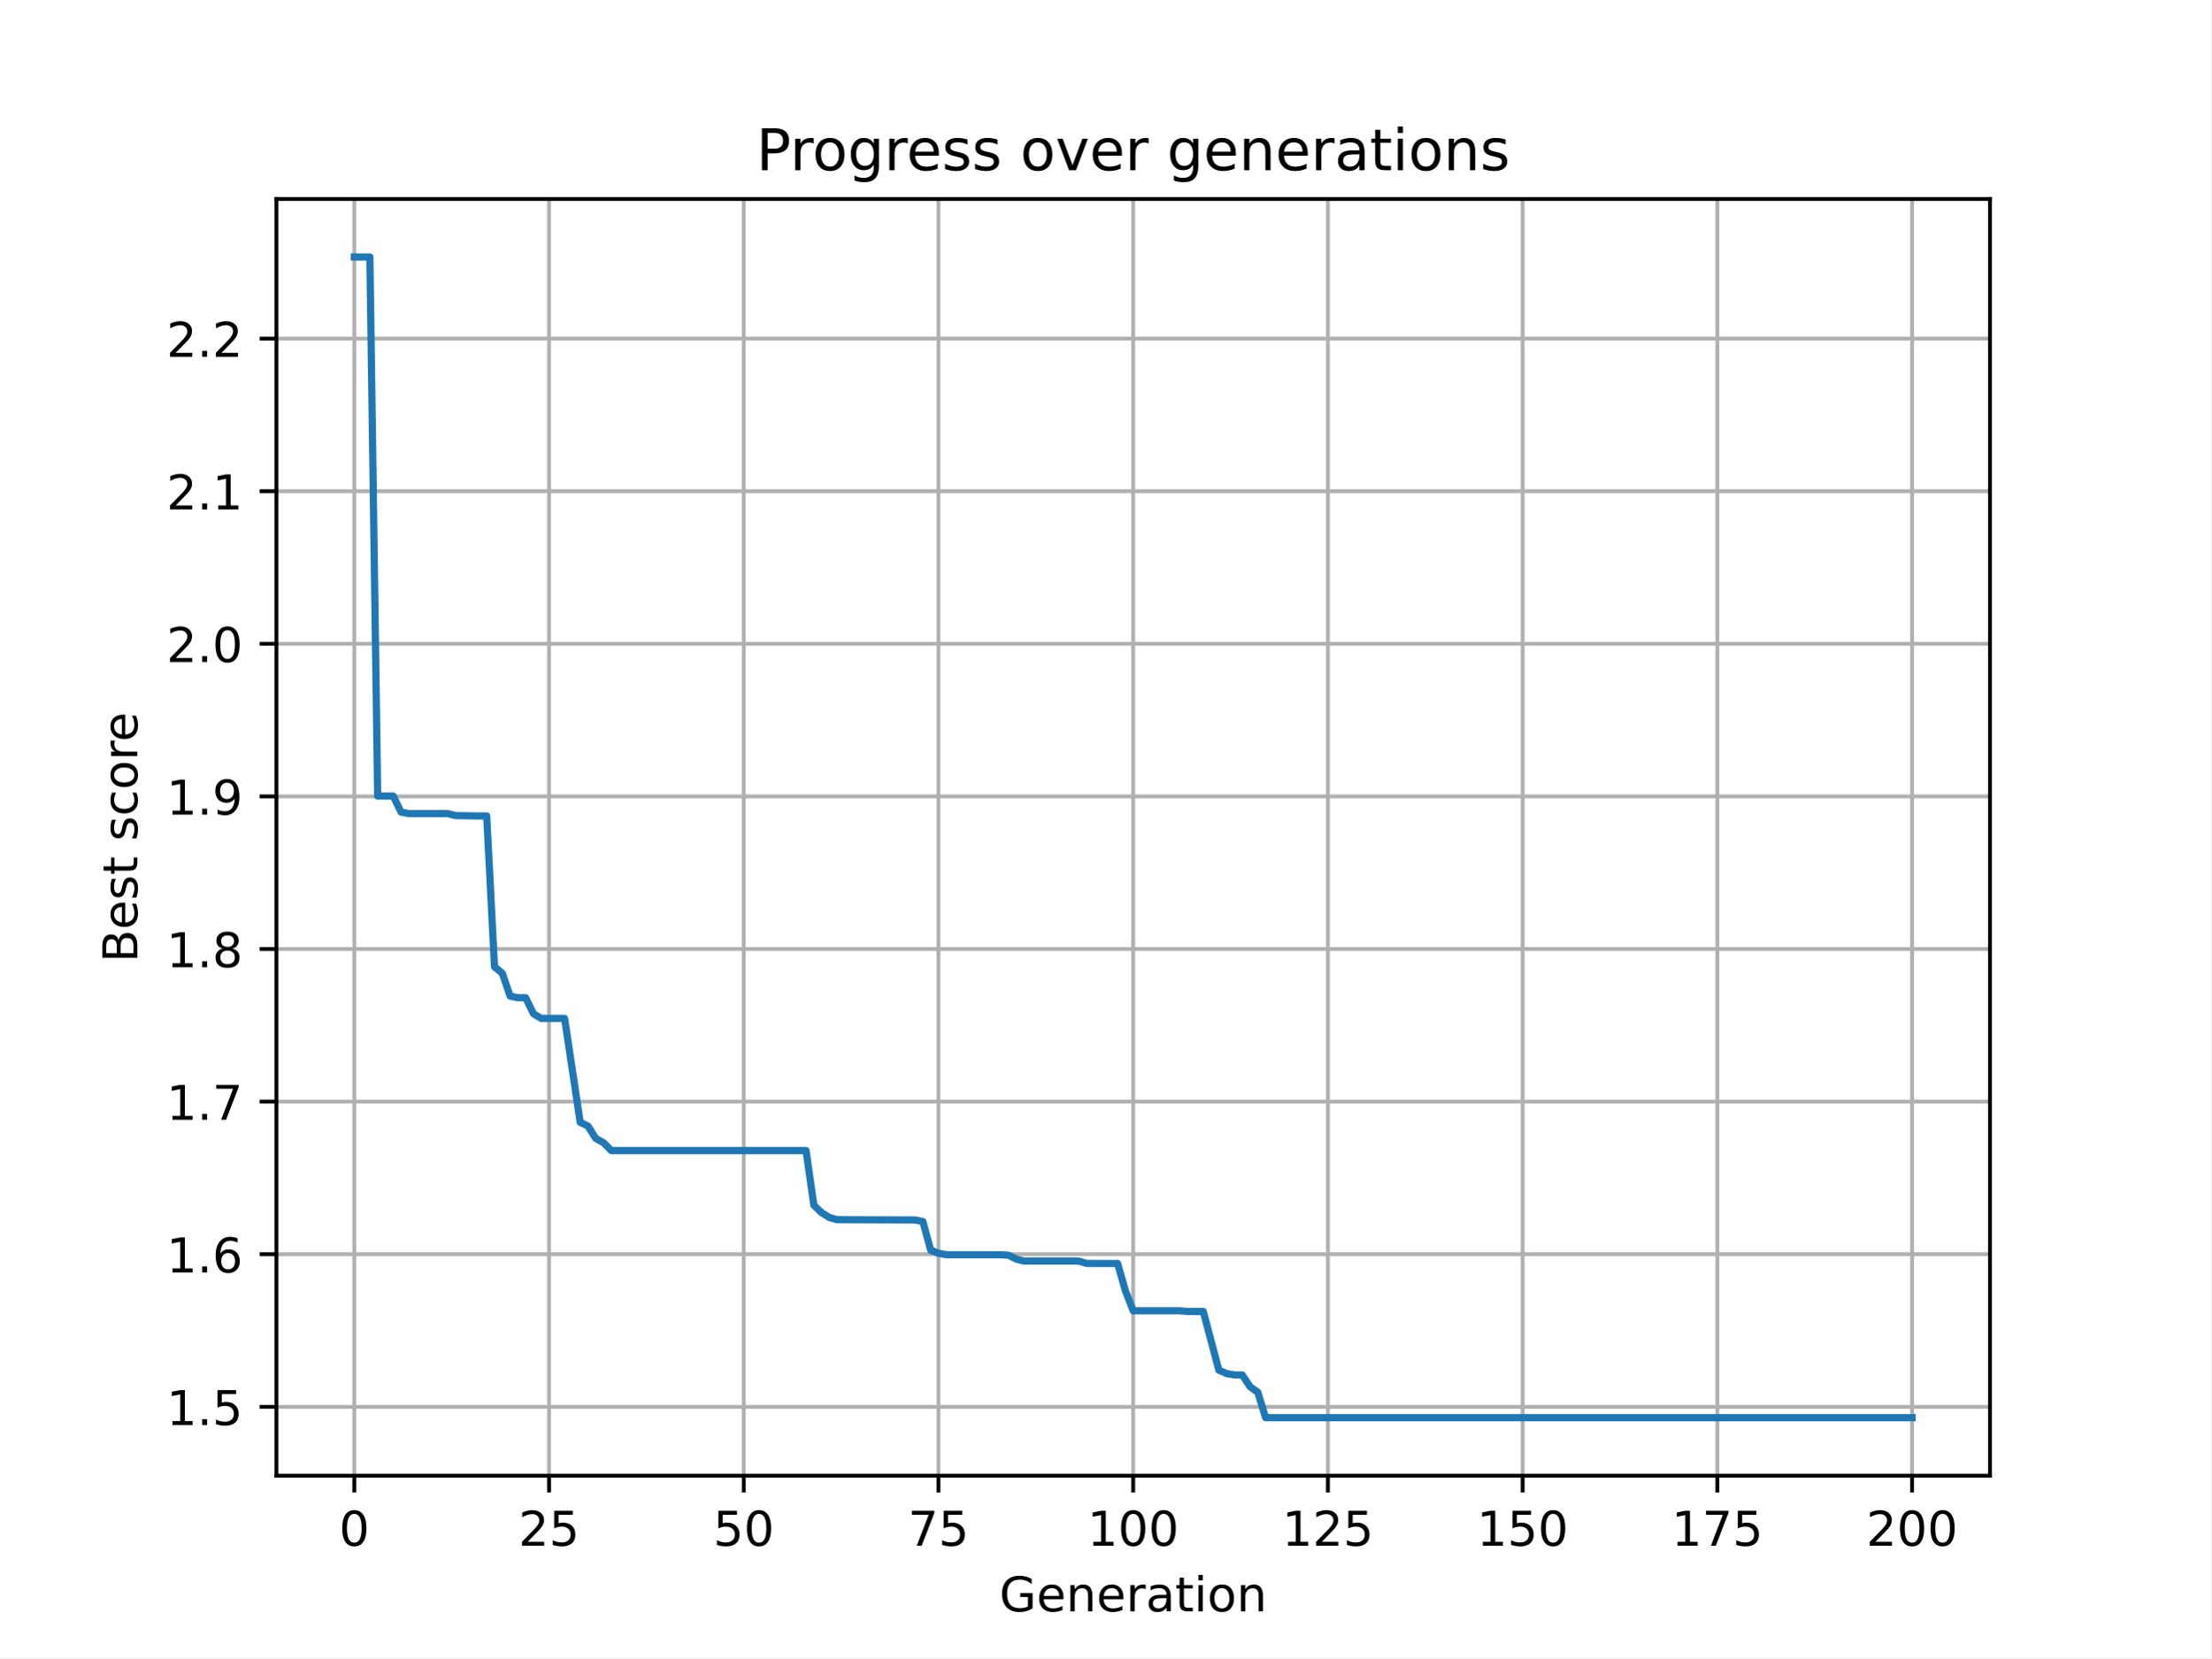
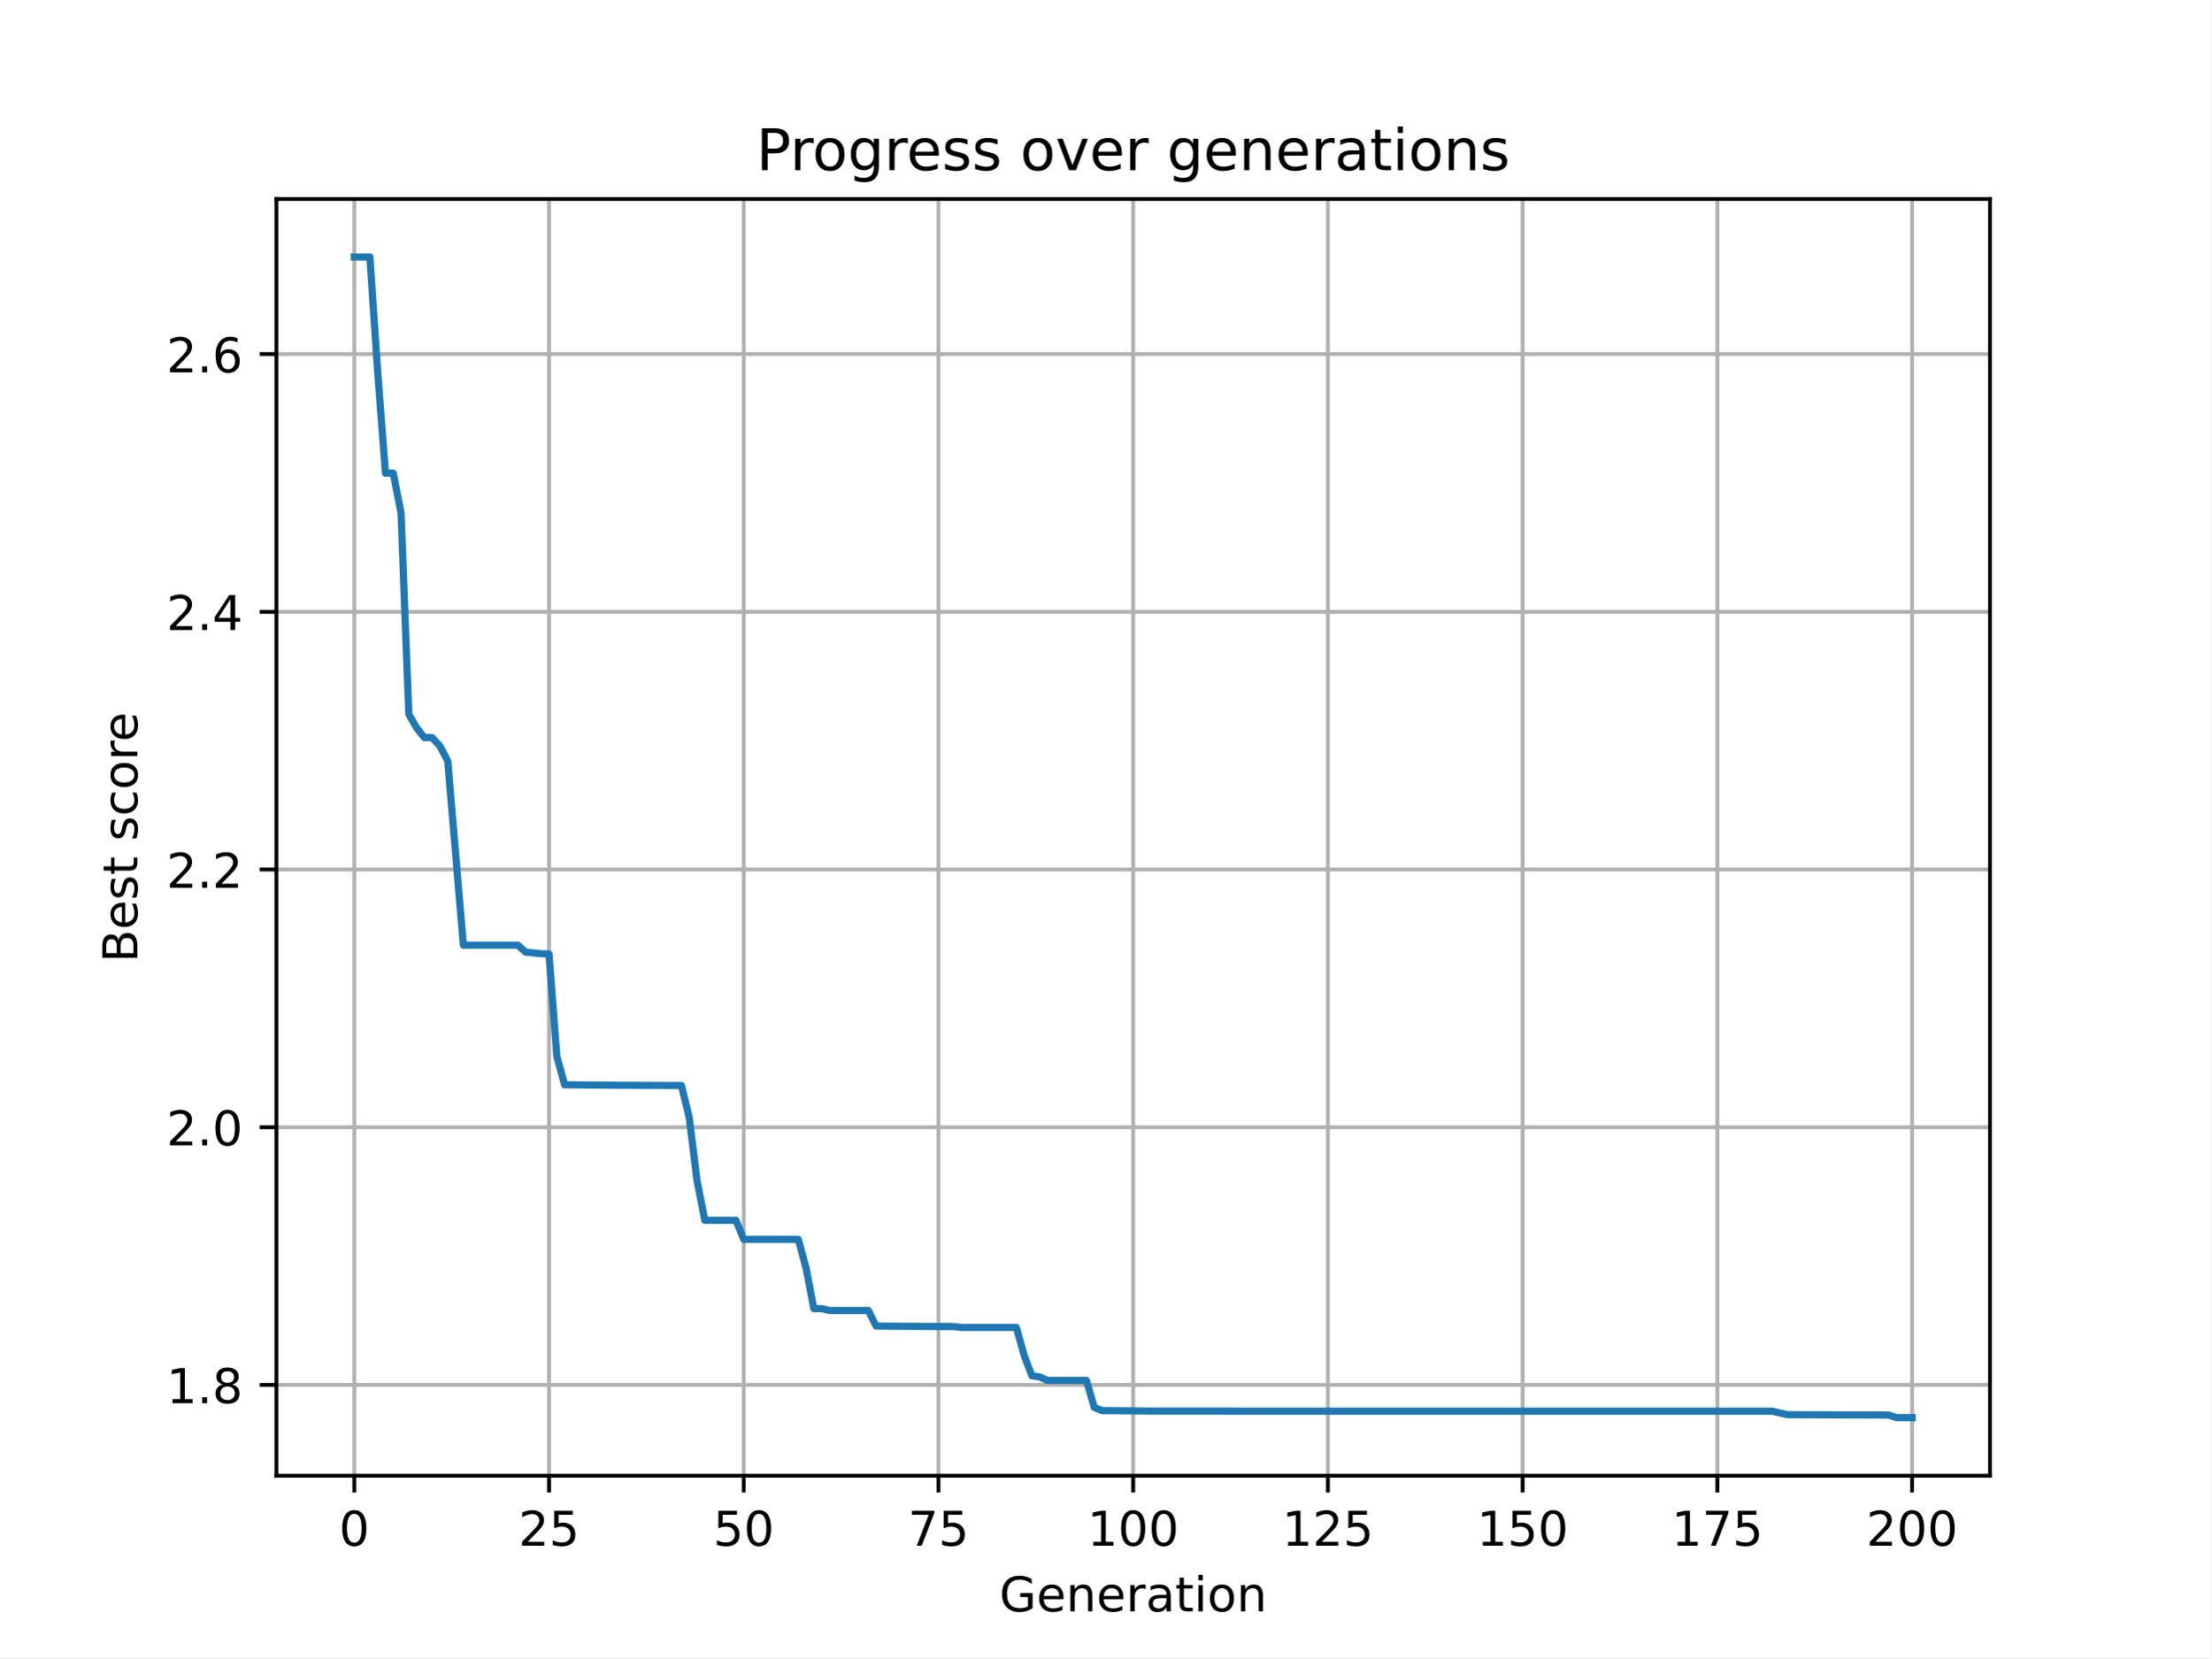
<svg xmlns="http://www.w3.org/2000/svg" xmlns:xlink="http://www.w3.org/1999/xlink" width="460.8pt" height="345.6pt" viewBox="0 0 460.8 345.6" version="1.1">
  <defs>
    <style type="text/css">*{stroke-linejoin: round; stroke-linecap: butt}</style>
  </defs>
  <g id="figure_1">
    <g id="patch_1">
      <path d="M 0 345.6  L 460.8 345.6  L 460.8 0  L 0 0  z " style="fill: #ffffff" />
    </g>
    <g id="axes_1">
      <g id="patch_2">
        <path d="M 57.6 307.584  L 414.72 307.584  L 414.72 41.472  L 57.6 41.472  z " style="fill: #ffffff" />
      </g>
      <g id="matplotlib.axis_1">
        <g id="xtick_1">
          <g id="line2d_1">
-             <path d="M 73.833 307.584  L 73.833 41.472  " clip-path="url(#pf3fd5acf4c)" style="fill: none; stroke: #b0b0b0; stroke-width: 0.8; stroke-linecap: square" />
+             <path d="M 73.833 307.584  L 73.833 41.472  " clip-path="url(#pac08a15779)" style="fill: none; stroke: #b0b0b0; stroke-width: 0.8; stroke-linecap: square" />
          </g>
          <g id="line2d_2">
            <defs>
-               <path id="ma8cb0e962d" d="M 0 0  L 0 3.5  " style="stroke: #000000; stroke-width: 0.8" />
+               <path id="m9d3fa47997" d="M 0 0  L 0 3.5  " style="stroke: #000000; stroke-width: 0.8" />
            </defs>
            <g>
-               <use xlink:href="#ma8cb0e962d" x="73.833" y="307.584" style="stroke: #000000; stroke-width: 0.8" />
+               <use xlink:href="#m9d3fa47997" x="73.833" y="307.584" style="stroke: #000000; stroke-width: 0.8" />
            </g>
          </g>
          <g id="text_1">
            <g transform="translate(70.65148 322.1824) scale(0.1 -0.1)">
              <defs>
                <path id="DejaVuSans-30" d="M 2034 4250  Q 1547 4250 1301 3770  Q 1056 3291 1056 2328  Q 1056 1369 1301 889  Q 1547 409 2034 409  Q 2525 409 2770 889  Q 3016 1369 3016 2328  Q 3016 3291 2770 3770  Q 2525 4250 2034 4250  z M 2034 4750  Q 2819 4750 3233 4129  Q 3647 3509 3647 2328  Q 3647 1150 3233 529  Q 2819 -91 2034 -91  Q 1250 -91 836 529  Q 422 1150 422 2328  Q 422 3509 836 4129  Q 1250 4750 2034 4750  z " transform="scale(0.015625)" />
              </defs>
              <use xlink:href="#DejaVuSans-30" />
            </g>
          </g>
        </g>
        <g id="xtick_2">
          <g id="line2d_3">
-             <path d="M 114.415 307.584  L 114.415 41.472  " clip-path="url(#pf3fd5acf4c)" style="fill: none; stroke: #b0b0b0; stroke-width: 0.8; stroke-linecap: square" />
+             <path d="M 114.415 307.584  L 114.415 41.472  " clip-path="url(#pac08a15779)" style="fill: none; stroke: #b0b0b0; stroke-width: 0.8; stroke-linecap: square" />
          </g>
          <g id="line2d_4">
            <g>
-               <use xlink:href="#ma8cb0e962d" x="114.415" y="307.584" style="stroke: #000000; stroke-width: 0.8" />
+               <use xlink:href="#m9d3fa47997" x="114.415" y="307.584" style="stroke: #000000; stroke-width: 0.8" />
            </g>
          </g>
          <g id="text_2">
            <g transform="translate(108.052 322.1824) scale(0.1 -0.1)">
              <defs>
                <path id="DejaVuSans-32" d="M 1228 531  L 3431 531  L 3431 0  L 469 0  L 469 531  Q 828 903 1448 1529  Q 2069 2156 2228 2338  Q 2531 2678 2651 2914  Q 2772 3150 2772 3378  Q 2772 3750 2511 3984  Q 2250 4219 1831 4219  Q 1534 4219 1204 4116  Q 875 4013 500 3803  L 500 4441  Q 881 4594 1212 4672  Q 1544 4750 1819 4750  Q 2544 4750 2975 4387  Q 3406 4025 3406 3419  Q 3406 3131 3298 2873  Q 3191 2616 2906 2266  Q 2828 2175 2409 1742  Q 1991 1309 1228 531  z " transform="scale(0.015625)" />
                <path id="DejaVuSans-35" d="M 691 4666  L 3169 4666  L 3169 4134  L 1269 4134  L 1269 2991  Q 1406 3038 1543 3061  Q 1681 3084 1819 3084  Q 2600 3084 3056 2656  Q 3513 2228 3513 1497  Q 3513 744 3044 326  Q 2575 -91 1722 -91  Q 1428 -91 1123 -41  Q 819 9 494 109  L 494 744  Q 775 591 1075 516  Q 1375 441 1709 441  Q 2250 441 2565 725  Q 2881 1009 2881 1497  Q 2881 1984 2565 2268  Q 2250 2553 1709 2553  Q 1456 2553 1204 2497  Q 953 2441 691 2322  L 691 4666  z " transform="scale(0.015625)" />
              </defs>
              <use xlink:href="#DejaVuSans-32" />
              <use xlink:href="#DejaVuSans-35" x="63.623" />
            </g>
          </g>
        </g>
        <g id="xtick_3">
          <g id="line2d_5">
-             <path d="M 154.996 307.584  L 154.996 41.472  " clip-path="url(#pf3fd5acf4c)" style="fill: none; stroke: #b0b0b0; stroke-width: 0.8; stroke-linecap: square" />
+             <path d="M 154.996 307.584  L 154.996 41.472  " clip-path="url(#pac08a15779)" style="fill: none; stroke: #b0b0b0; stroke-width: 0.8; stroke-linecap: square" />
          </g>
          <g id="line2d_6">
            <g>
-               <use xlink:href="#ma8cb0e962d" x="154.996" y="307.584" style="stroke: #000000; stroke-width: 0.8" />
+               <use xlink:href="#m9d3fa47997" x="154.996" y="307.584" style="stroke: #000000; stroke-width: 0.8" />
            </g>
          </g>
          <g id="text_3">
            <g transform="translate(148.6339 322.1824) scale(0.1 -0.1)">
              <use xlink:href="#DejaVuSans-35" />
              <use xlink:href="#DejaVuSans-30" x="63.623" />
            </g>
          </g>
        </g>
        <g id="xtick_4">
          <g id="line2d_7">
-             <path d="M 195.578 307.584  L 195.578 41.472  " clip-path="url(#pf3fd5acf4c)" style="fill: none; stroke: #b0b0b0; stroke-width: 0.8; stroke-linecap: square" />
+             <path d="M 195.578 307.584  L 195.578 41.472  " clip-path="url(#pac08a15779)" style="fill: none; stroke: #b0b0b0; stroke-width: 0.8; stroke-linecap: square" />
          </g>
          <g id="line2d_8">
            <g>
-               <use xlink:href="#ma8cb0e962d" x="195.578" y="307.584" style="stroke: #000000; stroke-width: 0.8" />
+               <use xlink:href="#m9d3fa47997" x="195.578" y="307.584" style="stroke: #000000; stroke-width: 0.8" />
            </g>
          </g>
          <g id="text_4">
            <g transform="translate(189.2157 322.1824) scale(0.1 -0.1)">
              <defs>
                <path id="DejaVuSans-37" d="M 525 4666  L 3525 4666  L 3525 4397  L 1831 0  L 1172 0  L 2766 4134  L 525 4134  L 525 4666  z " transform="scale(0.015625)" />
              </defs>
              <use xlink:href="#DejaVuSans-37" />
              <use xlink:href="#DejaVuSans-35" x="63.623" />
            </g>
          </g>
        </g>
        <g id="xtick_5">
          <g id="line2d_9">
-             <path d="M 236.16 307.584  L 236.16 41.472  " clip-path="url(#pf3fd5acf4c)" style="fill: none; stroke: #b0b0b0; stroke-width: 0.8; stroke-linecap: square" />
+             <path d="M 236.16 307.584  L 236.16 41.472  " clip-path="url(#pac08a15779)" style="fill: none; stroke: #b0b0b0; stroke-width: 0.8; stroke-linecap: square" />
          </g>
          <g id="line2d_10">
            <g>
-               <use xlink:href="#ma8cb0e962d" x="236.16" y="307.584" style="stroke: #000000; stroke-width: 0.8" />
+               <use xlink:href="#m9d3fa47997" x="236.16" y="307.584" style="stroke: #000000; stroke-width: 0.8" />
            </g>
          </g>
          <g id="text_5">
            <g transform="translate(226.6163 322.1824) scale(0.1 -0.1)">
              <defs>
                <path id="DejaVuSans-31" d="M 794 531  L 1825 531  L 1825 4091  L 703 3866  L 703 4441  L 1819 4666  L 2450 4666  L 2450 531  L 3481 531  L 3481 0  L 794 0  L 794 531  z " transform="scale(0.015625)" />
              </defs>
              <use xlink:href="#DejaVuSans-31" />
              <use xlink:href="#DejaVuSans-30" x="63.623" />
              <use xlink:href="#DejaVuSans-30" x="127.246" />
            </g>
          </g>
        </g>
        <g id="xtick_6">
          <g id="line2d_11">
-             <path d="M 276.742 307.584  L 276.742 41.472  " clip-path="url(#pf3fd5acf4c)" style="fill: none; stroke: #b0b0b0; stroke-width: 0.8; stroke-linecap: square" />
+             <path d="M 276.742 307.584  L 276.742 41.472  " clip-path="url(#pac08a15779)" style="fill: none; stroke: #b0b0b0; stroke-width: 0.8; stroke-linecap: square" />
          </g>
          <g id="line2d_12">
            <g>
-               <use xlink:href="#ma8cb0e962d" x="276.742" y="307.584" style="stroke: #000000; stroke-width: 0.8" />
+               <use xlink:href="#m9d3fa47997" x="276.742" y="307.584" style="stroke: #000000; stroke-width: 0.8" />
            </g>
          </g>
          <g id="text_6">
            <g transform="translate(267.1981 322.1824) scale(0.1 -0.1)">
              <use xlink:href="#DejaVuSans-31" />
              <use xlink:href="#DejaVuSans-32" x="63.623" />
              <use xlink:href="#DejaVuSans-35" x="127.246" />
            </g>
          </g>
        </g>
        <g id="xtick_7">
          <g id="line2d_13">
-             <path d="M 317.324 307.584  L 317.324 41.472  " clip-path="url(#pf3fd5acf4c)" style="fill: none; stroke: #b0b0b0; stroke-width: 0.8; stroke-linecap: square" />
+             <path d="M 317.324 307.584  L 317.324 41.472  " clip-path="url(#pac08a15779)" style="fill: none; stroke: #b0b0b0; stroke-width: 0.8; stroke-linecap: square" />
          </g>
          <g id="line2d_14">
            <g>
-               <use xlink:href="#ma8cb0e962d" x="317.324" y="307.584" style="stroke: #000000; stroke-width: 0.8" />
+               <use xlink:href="#m9d3fa47997" x="317.324" y="307.584" style="stroke: #000000; stroke-width: 0.8" />
            </g>
          </g>
          <g id="text_7">
            <g transform="translate(307.7799 322.1824) scale(0.1 -0.1)">
              <use xlink:href="#DejaVuSans-31" />
              <use xlink:href="#DejaVuSans-35" x="63.623" />
              <use xlink:href="#DejaVuSans-30" x="127.246" />
            </g>
          </g>
        </g>
        <g id="xtick_8">
          <g id="line2d_15">
-             <path d="M 357.905 307.584  L 357.905 41.472  " clip-path="url(#pf3fd5acf4c)" style="fill: none; stroke: #b0b0b0; stroke-width: 0.8; stroke-linecap: square" />
+             <path d="M 357.905 307.584  L 357.905 41.472  " clip-path="url(#pac08a15779)" style="fill: none; stroke: #b0b0b0; stroke-width: 0.8; stroke-linecap: square" />
          </g>
          <g id="line2d_16">
            <g>
-               <use xlink:href="#ma8cb0e962d" x="357.905" y="307.584" style="stroke: #000000; stroke-width: 0.8" />
+               <use xlink:href="#m9d3fa47997" x="357.905" y="307.584" style="stroke: #000000; stroke-width: 0.8" />
            </g>
          </g>
          <g id="text_8">
            <g transform="translate(348.3617 322.1824) scale(0.1 -0.1)">
              <use xlink:href="#DejaVuSans-31" />
              <use xlink:href="#DejaVuSans-37" x="63.623" />
              <use xlink:href="#DejaVuSans-35" x="127.246" />
            </g>
          </g>
        </g>
        <g id="xtick_9">
          <g id="line2d_17">
-             <path d="M 398.487 307.584  L 398.487 41.472  " clip-path="url(#pf3fd5acf4c)" style="fill: none; stroke: #b0b0b0; stroke-width: 0.8; stroke-linecap: square" />
+             <path d="M 398.487 307.584  L 398.487 41.472  " clip-path="url(#pac08a15779)" style="fill: none; stroke: #b0b0b0; stroke-width: 0.8; stroke-linecap: square" />
          </g>
          <g id="line2d_18">
            <g>
-               <use xlink:href="#ma8cb0e962d" x="398.487" y="307.584" style="stroke: #000000; stroke-width: 0.8" />
+               <use xlink:href="#m9d3fa47997" x="398.487" y="307.584" style="stroke: #000000; stroke-width: 0.8" />
            </g>
          </g>
          <g id="text_9">
            <g transform="translate(388.9435 322.1824) scale(0.1 -0.1)">
              <use xlink:href="#DejaVuSans-32" />
              <use xlink:href="#DejaVuSans-30" x="63.623" />
              <use xlink:href="#DejaVuSans-30" x="127.246" />
            </g>
          </g>
        </g>
        <g id="text_10">
          <g transform="translate(208.267 335.8606) scale(0.1 -0.1)">
            <defs>
              <path id="DejaVuSans-47" d="M 3809 666  L 3809 1919  L 2778 1919  L 2778 2438  L 4434 2438  L 4434 434  Q 4069 175 3628 42  Q 3188 -91 2688 -91  Q 1594 -91 976 548  Q 359 1188 359 2328  Q 359 3472 976 4111  Q 1594 4750 2688 4750  Q 3144 4750 3555 4637  Q 3966 4525 4313 4306  L 4313 3634  Q 3963 3931 3569 4081  Q 3175 4231 2741 4231  Q 1884 4231 1454 3753  Q 1025 3275 1025 2328  Q 1025 1384 1454 906  Q 1884 428 2741 428  Q 3075 428 3337 486  Q 3600 544 3809 666  z " transform="scale(0.015625)" />
              <path id="DejaVuSans-65" d="M 3597 1894  L 3597 1613  L 953 1613  Q 991 1019 1311 708  Q 1631 397 2203 397  Q 2534 397 2845 478  Q 3156 559 3463 722  L 3463 178  Q 3153 47 2828 -22  Q 2503 -91 2169 -91  Q 1331 -91 842 396  Q 353 884 353 1716  Q 353 2575 817 3079  Q 1281 3584 2069 3584  Q 2775 3584 3186 3129  Q 3597 2675 3597 1894  z M 3022 2063  Q 3016 2534 2758 2815  Q 2500 3097 2075 3097  Q 1594 3097 1305 2825  Q 1016 2553 972 2059  L 3022 2063  z " transform="scale(0.015625)" />
              <path id="DejaVuSans-6e" d="M 3513 2113  L 3513 0  L 2938 0  L 2938 2094  Q 2938 2591 2744 2837  Q 2550 3084 2163 3084  Q 1697 3084 1428 2787  Q 1159 2491 1159 1978  L 1159 0  L 581 0  L 581 3500  L 1159 3500  L 1159 2956  Q 1366 3272 1645 3428  Q 1925 3584 2291 3584  Q 2894 3584 3203 3211  Q 3513 2838 3513 2113  z " transform="scale(0.015625)" />
              <path id="DejaVuSans-72" d="M 2631 2963  Q 2534 3019 2420 3045  Q 2306 3072 2169 3072  Q 1681 3072 1420 2755  Q 1159 2438 1159 1844  L 1159 0  L 581 0  L 581 3500  L 1159 3500  L 1159 2956  Q 1341 3275 1631 3429  Q 1922 3584 2338 3584  Q 2397 3584 2469 3576  Q 2541 3569 2628 3553  L 2631 2963  z " transform="scale(0.015625)" />
              <path id="DejaVuSans-61" d="M 2194 1759  Q 1497 1759 1228 1600  Q 959 1441 959 1056  Q 959 750 1161 570  Q 1363 391 1709 391  Q 2188 391 2477 730  Q 2766 1069 2766 1631  L 2766 1759  L 2194 1759  z M 3341 1997  L 3341 0  L 2766 0  L 2766 531  Q 2569 213 2275 61  Q 1981 -91 1556 -91  Q 1019 -91 701 211  Q 384 513 384 1019  Q 384 1609 779 1909  Q 1175 2209 1959 2209  L 2766 2209  L 2766 2266  Q 2766 2663 2505 2880  Q 2244 3097 1772 3097  Q 1472 3097 1187 3025  Q 903 2953 641 2809  L 641 3341  Q 956 3463 1253 3523  Q 1550 3584 1831 3584  Q 2591 3584 2966 3190  Q 3341 2797 3341 1997  z " transform="scale(0.015625)" />
              <path id="DejaVuSans-74" d="M 1172 4494  L 1172 3500  L 2356 3500  L 2356 3053  L 1172 3053  L 1172 1153  Q 1172 725 1289 603  Q 1406 481 1766 481  L 2356 481  L 2356 0  L 1766 0  Q 1100 0 847 248  Q 594 497 594 1153  L 594 3053  L 172 3053  L 172 3500  L 594 3500  L 594 4494  L 1172 4494  z " transform="scale(0.015625)" />
              <path id="DejaVuSans-69" d="M 603 3500  L 1178 3500  L 1178 0  L 603 0  L 603 3500  z M 603 4863  L 1178 4863  L 1178 4134  L 603 4134  L 603 4863  z " transform="scale(0.015625)" />
              <path id="DejaVuSans-6f" d="M 1959 3097  Q 1497 3097 1228 2736  Q 959 2375 959 1747  Q 959 1119 1226 758  Q 1494 397 1959 397  Q 2419 397 2687 759  Q 2956 1122 2956 1747  Q 2956 2369 2687 2733  Q 2419 3097 1959 3097  z M 1959 3584  Q 2709 3584 3137 3096  Q 3566 2609 3566 1747  Q 3566 888 3137 398  Q 2709 -91 1959 -91  Q 1206 -91 779 398  Q 353 888 353 1747  Q 353 2609 779 3096  Q 1206 3584 1959 3584  z " transform="scale(0.015625)" />
            </defs>
            <use xlink:href="#DejaVuSans-47" />
            <use xlink:href="#DejaVuSans-65" x="77.49" />
            <use xlink:href="#DejaVuSans-6e" x="139.014" />
            <use xlink:href="#DejaVuSans-65" x="202.393" />
            <use xlink:href="#DejaVuSans-72" x="263.916" />
            <use xlink:href="#DejaVuSans-61" x="305.029" />
            <use xlink:href="#DejaVuSans-74" x="366.309" />
            <use xlink:href="#DejaVuSans-69" x="405.518" />
            <use xlink:href="#DejaVuSans-6f" x="433.301" />
            <use xlink:href="#DejaVuSans-6e" x="494.482" />
          </g>
        </g>
      </g>
      <g id="matplotlib.axis_2">
        <g id="ytick_1">
          <g id="line2d_19">
-             <path d="M 57.6 293.23  L 414.72 293.23  " clip-path="url(#pf3fd5acf4c)" style="fill: none; stroke: #b0b0b0; stroke-width: 0.8; stroke-linecap: square" />
+             <path d="M 57.6 288.664  L 414.72 288.664  " clip-path="url(#pac08a15779)" style="fill: none; stroke: #b0b0b0; stroke-width: 0.8; stroke-linecap: square" />
          </g>
          <g id="line2d_20">
            <defs>
-               <path id="mfaaaefbb34" d="M 0 0  L -3.5 0  " style="stroke: #000000; stroke-width: 0.8" />
+               <path id="m1bafd31380" d="M 0 0  L -3.5 0  " style="stroke: #000000; stroke-width: 0.8" />
            </defs>
            <g>
-               <use xlink:href="#mfaaaefbb34" x="57.6" y="293.23" style="stroke: #000000; stroke-width: 0.8" />
+               <use xlink:href="#m1bafd31380" x="57.6" y="288.664" style="stroke: #000000; stroke-width: 0.8" />
            </g>
          </g>
          <g id="text_11">
-             <g transform="translate(34.69687 297.0296) scale(0.1 -0.1)">
+             <g transform="translate(34.69687 292.4637) scale(0.1 -0.1)">
              <defs>
                <path id="DejaVuSans-2e" d="M 684 794  L 1344 794  L 1344 0  L 684 0  L 684 794  z " transform="scale(0.015625)" />
-               </defs>
-               <use xlink:href="#DejaVuSans-31" />
-               <use xlink:href="#DejaVuSans-2e" x="63.623" />
-               <use xlink:href="#DejaVuSans-35" x="95.41" />
+                 <path id="DejaVuSans-38" d="M 2034 2216  Q 1584 2216 1326 1975  Q 1069 1734 1069 1313  Q 1069 891 1326 650  Q 1584 409 2034 409  Q 2484 409 2743 651  Q 3003 894 3003 1313  Q 3003 1734 2745 1975  Q 2488 2216 2034 2216  z M 1403 2484  Q 997 2584 770 2862  Q 544 3141 544 3541  Q 544 4100 942 4425  Q 1341 4750 2034 4750  Q 2731 4750 3128 4425  Q 3525 4100 3525 3541  Q 3525 3141 3298 2862  Q 3072 2584 2669 2484  Q 3125 2378 3379 2068  Q 3634 1759 3634 1313  Q 3634 634 3220 271  Q 2806 -91 2034 -91  Q 1263 -91 848 271  Q 434 634 434 1313  Q 434 1759 690 2068  Q 947 2378 1403 2484  z M 1172 3481  Q 1172 3119 1398 2916  Q 1625 2713 2034 2713  Q 2441 2713 2670 2916  Q 2900 3119 2900 3481  Q 2900 3844 2670 4047  Q 2441 4250 2034 4250  Q 1625 4250 1398 4047  Q 1172 3844 1172 3481  z " transform="scale(0.015625)" />
+               </defs>
+               <use xlink:href="#DejaVuSans-31" />
+               <use xlink:href="#DejaVuSans-2e" x="63.623" />
+               <use xlink:href="#DejaVuSans-38" x="95.41" />
            </g>
          </g>
        </g>
        <g id="ytick_2">
          <g id="line2d_21">
-             <path d="M 57.6 261.421  L 414.72 261.421  " clip-path="url(#pf3fd5acf4c)" style="fill: none; stroke: #b0b0b0; stroke-width: 0.8; stroke-linecap: square" />
+             <path d="M 57.6 234.948  L 414.72 234.948  " clip-path="url(#pac08a15779)" style="fill: none; stroke: #b0b0b0; stroke-width: 0.8; stroke-linecap: square" />
          </g>
          <g id="line2d_22">
            <g>
-               <use xlink:href="#mfaaaefbb34" x="57.6" y="261.421" style="stroke: #000000; stroke-width: 0.8" />
+               <use xlink:href="#m1bafd31380" x="57.6" y="234.948" style="stroke: #000000; stroke-width: 0.8" />
            </g>
          </g>
          <g id="text_12">
-             <g transform="translate(34.69687 265.2201) scale(0.1 -0.1)">
-               <defs>
-                 <path id="DejaVuSans-36" d="M 2113 2584  Q 1688 2584 1439 2293  Q 1191 2003 1191 1497  Q 1191 994 1439 701  Q 1688 409 2113 409  Q 2538 409 2786 701  Q 3034 994 3034 1497  Q 3034 2003 2786 2293  Q 2538 2584 2113 2584  z M 3366 4563  L 3366 3988  Q 3128 4100 2886 4159  Q 2644 4219 2406 4219  Q 1781 4219 1451 3797  Q 1122 3375 1075 2522  Q 1259 2794 1537 2939  Q 1816 3084 2150 3084  Q 2853 3084 3261 2657  Q 3669 2231 3669 1497  Q 3669 778 3244 343  Q 2819 -91 2113 -91  Q 1303 -91 875 529  Q 447 1150 447 2328  Q 447 3434 972 4092  Q 1497 4750 2381 4750  Q 2619 4750 2861 4703  Q 3103 4656 3366 4563  z " transform="scale(0.015625)" />
-               </defs>
-               <use xlink:href="#DejaVuSans-31" />
-               <use xlink:href="#DejaVuSans-2e" x="63.623" />
-               <use xlink:href="#DejaVuSans-36" x="95.41" />
+             <g transform="translate(34.69687 238.7477) scale(0.1 -0.1)">
+               <use xlink:href="#DejaVuSans-32" />
+               <use xlink:href="#DejaVuSans-2e" x="63.623" />
+               <use xlink:href="#DejaVuSans-30" x="95.41" />
            </g>
          </g>
        </g>
        <g id="ytick_3">
          <g id="line2d_23">
-             <path d="M 57.6 229.611  L 414.72 229.611  " clip-path="url(#pf3fd5acf4c)" style="fill: none; stroke: #b0b0b0; stroke-width: 0.8; stroke-linecap: square" />
+             <path d="M 57.6 181.232  L 414.72 181.232  " clip-path="url(#pac08a15779)" style="fill: none; stroke: #b0b0b0; stroke-width: 0.8; stroke-linecap: square" />
          </g>
          <g id="line2d_24">
            <g>
-               <use xlink:href="#mfaaaefbb34" x="57.6" y="229.611" style="stroke: #000000; stroke-width: 0.8" />
+               <use xlink:href="#m1bafd31380" x="57.6" y="181.232" style="stroke: #000000; stroke-width: 0.8" />
            </g>
          </g>
          <g id="text_13">
-             <g transform="translate(34.69687 233.4106) scale(0.1 -0.1)">
-               <use xlink:href="#DejaVuSans-31" />
-               <use xlink:href="#DejaVuSans-2e" x="63.623" />
-               <use xlink:href="#DejaVuSans-37" x="95.41" />
+             <g transform="translate(34.69687 185.0317) scale(0.1 -0.1)">
+               <use xlink:href="#DejaVuSans-32" />
+               <use xlink:href="#DejaVuSans-2e" x="63.623" />
+               <use xlink:href="#DejaVuSans-32" x="95.41" />
            </g>
          </g>
        </g>
        <g id="ytick_4">
          <g id="line2d_25">
-             <path d="M 57.6 197.802  L 414.72 197.802  " clip-path="url(#pf3fd5acf4c)" style="fill: none; stroke: #b0b0b0; stroke-width: 0.8; stroke-linecap: square" />
+             <path d="M 57.6 127.516  L 414.72 127.516  " clip-path="url(#pac08a15779)" style="fill: none; stroke: #b0b0b0; stroke-width: 0.8; stroke-linecap: square" />
          </g>
          <g id="line2d_26">
            <g>
-               <use xlink:href="#mfaaaefbb34" x="57.6" y="197.802" style="stroke: #000000; stroke-width: 0.8" />
+               <use xlink:href="#m1bafd31380" x="57.6" y="127.516" style="stroke: #000000; stroke-width: 0.8" />
            </g>
          </g>
          <g id="text_14">
-             <g transform="translate(34.69687 201.601) scale(0.1 -0.1)">
-               <defs>
-                 <path id="DejaVuSans-38" d="M 2034 2216  Q 1584 2216 1326 1975  Q 1069 1734 1069 1313  Q 1069 891 1326 650  Q 1584 409 2034 409  Q 2484 409 2743 651  Q 3003 894 3003 1313  Q 3003 1734 2745 1975  Q 2488 2216 2034 2216  z M 1403 2484  Q 997 2584 770 2862  Q 544 3141 544 3541  Q 544 4100 942 4425  Q 1341 4750 2034 4750  Q 2731 4750 3128 4425  Q 3525 4100 3525 3541  Q 3525 3141 3298 2862  Q 3072 2584 2669 2484  Q 3125 2378 3379 2068  Q 3634 1759 3634 1313  Q 3634 634 3220 271  Q 2806 -91 2034 -91  Q 1263 -91 848 271  Q 434 634 434 1313  Q 434 1759 690 2068  Q 947 2378 1403 2484  z M 1172 3481  Q 1172 3119 1398 2916  Q 1625 2713 2034 2713  Q 2441 2713 2670 2916  Q 2900 3119 2900 3481  Q 2900 3844 2670 4047  Q 2441 4250 2034 4250  Q 1625 4250 1398 4047  Q 1172 3844 1172 3481  z " transform="scale(0.015625)" />
-               </defs>
-               <use xlink:href="#DejaVuSans-31" />
-               <use xlink:href="#DejaVuSans-2e" x="63.623" />
-               <use xlink:href="#DejaVuSans-38" x="95.41" />
+             <g transform="translate(34.69687 131.3157) scale(0.1 -0.1)">
+               <defs>
+                 <path id="DejaVuSans-34" d="M 2419 4116  L 825 1625  L 2419 1625  L 2419 4116  z M 2253 4666  L 3047 4666  L 3047 1625  L 3713 1625  L 3713 1100  L 3047 1100  L 3047 0  L 2419 0  L 2419 1100  L 313 1100  L 313 1709  L 2253 4666  z " transform="scale(0.015625)" />
+               </defs>
+               <use xlink:href="#DejaVuSans-32" />
+               <use xlink:href="#DejaVuSans-2e" x="63.623" />
+               <use xlink:href="#DejaVuSans-34" x="95.41" />
            </g>
          </g>
        </g>
        <g id="ytick_5">
          <g id="line2d_27">
-             <path d="M 57.6 165.992  L 414.72 165.992  " clip-path="url(#pf3fd5acf4c)" style="fill: none; stroke: #b0b0b0; stroke-width: 0.8; stroke-linecap: square" />
+             <path d="M 57.6 73.8  L 414.72 73.8  " clip-path="url(#pac08a15779)" style="fill: none; stroke: #b0b0b0; stroke-width: 0.8; stroke-linecap: square" />
          </g>
          <g id="line2d_28">
            <g>
-               <use xlink:href="#mfaaaefbb34" x="57.6" y="165.992" style="stroke: #000000; stroke-width: 0.8" />
+               <use xlink:href="#m1bafd31380" x="57.6" y="73.8" style="stroke: #000000; stroke-width: 0.8" />
            </g>
          </g>
          <g id="text_15">
-             <g transform="translate(34.69687 169.7915) scale(0.1 -0.1)">
-               <defs>
-                 <path id="DejaVuSans-39" d="M 703 97  L 703 672  Q 941 559 1184 500  Q 1428 441 1663 441  Q 2288 441 2617 861  Q 2947 1281 2994 2138  Q 2813 1869 2534 1725  Q 2256 1581 1919 1581  Q 1219 1581 811 2004  Q 403 2428 403 3163  Q 403 3881 828 4315  Q 1253 4750 1959 4750  Q 2769 4750 3195 4129  Q 3622 3509 3622 2328  Q 3622 1225 3098 567  Q 2575 -91 1691 -91  Q 1453 -91 1209 -44  Q 966 3 703 97  z M 1959 2075  Q 2384 2075 2632 2365  Q 2881 2656 2881 3163  Q 2881 3666 2632 3958  Q 2384 4250 1959 4250  Q 1534 4250 1286 3958  Q 1038 3666 1038 3163  Q 1038 2656 1286 2365  Q 1534 2075 1959 2075  z " transform="scale(0.015625)" />
-               </defs>
-               <use xlink:href="#DejaVuSans-31" />
-               <use xlink:href="#DejaVuSans-2e" x="63.623" />
-               <use xlink:href="#DejaVuSans-39" x="95.41" />
-             </g>
-           </g>
-         </g>
-         <g id="ytick_6">
-           <g id="line2d_29">
-             <path d="M 57.6 134.183  L 414.72 134.183  " clip-path="url(#pf3fd5acf4c)" style="fill: none; stroke: #b0b0b0; stroke-width: 0.8; stroke-linecap: square" />
-           </g>
-           <g id="line2d_30">
-             <g>
-               <use xlink:href="#mfaaaefbb34" x="57.6" y="134.183" style="stroke: #000000; stroke-width: 0.8" />
-             </g>
-           </g>
-           <g id="text_16">
-             <g transform="translate(34.69687 137.982) scale(0.1 -0.1)">
-               <use xlink:href="#DejaVuSans-32" />
-               <use xlink:href="#DejaVuSans-2e" x="63.623" />
-               <use xlink:href="#DejaVuSans-30" x="95.41" />
-             </g>
-           </g>
-         </g>
-         <g id="ytick_7">
-           <g id="line2d_31">
-             <path d="M 57.6 102.373  L 414.72 102.373  " clip-path="url(#pf3fd5acf4c)" style="fill: none; stroke: #b0b0b0; stroke-width: 0.8; stroke-linecap: square" />
-           </g>
-           <g id="line2d_32">
-             <g>
-               <use xlink:href="#mfaaaefbb34" x="57.6" y="102.373" style="stroke: #000000; stroke-width: 0.8" />
-             </g>
-           </g>
-           <g id="text_17">
-             <g transform="translate(34.69687 106.1724) scale(0.1 -0.1)">
-               <use xlink:href="#DejaVuSans-32" />
-               <use xlink:href="#DejaVuSans-2e" x="63.623" />
-               <use xlink:href="#DejaVuSans-31" x="95.41" />
-             </g>
-           </g>
-         </g>
-         <g id="ytick_8">
-           <g id="line2d_33">
-             <path d="M 57.6 70.564  L 414.72 70.564  " clip-path="url(#pf3fd5acf4c)" style="fill: none; stroke: #b0b0b0; stroke-width: 0.8; stroke-linecap: square" />
-           </g>
-           <g id="line2d_34">
-             <g>
-               <use xlink:href="#mfaaaefbb34" x="57.6" y="70.564" style="stroke: #000000; stroke-width: 0.8" />
-             </g>
-           </g>
-           <g id="text_18">
-             <g transform="translate(34.69687 74.36289) scale(0.1 -0.1)">
-               <use xlink:href="#DejaVuSans-32" />
-               <use xlink:href="#DejaVuSans-2e" x="63.623" />
-               <use xlink:href="#DejaVuSans-32" x="95.41" />
-             </g>
-           </g>
-         </g>
-         <g id="text_19">
+             <g transform="translate(34.69687 77.59971) scale(0.1 -0.1)">
+               <defs>
+                 <path id="DejaVuSans-36" d="M 2113 2584  Q 1688 2584 1439 2293  Q 1191 2003 1191 1497  Q 1191 994 1439 701  Q 1688 409 2113 409  Q 2538 409 2786 701  Q 3034 994 3034 1497  Q 3034 2003 2786 2293  Q 2538 2584 2113 2584  z M 3366 4563  L 3366 3988  Q 3128 4100 2886 4159  Q 2644 4219 2406 4219  Q 1781 4219 1451 3797  Q 1122 3375 1075 2522  Q 1259 2794 1537 2939  Q 1816 3084 2150 3084  Q 2853 3084 3261 2657  Q 3669 2231 3669 1497  Q 3669 778 3244 343  Q 2819 -91 2113 -91  Q 1303 -91 875 529  Q 447 1150 447 2328  Q 447 3434 972 4092  Q 1497 4750 2381 4750  Q 2619 4750 2861 4703  Q 3103 4656 3366 4563  z " transform="scale(0.015625)" />
+               </defs>
+               <use xlink:href="#DejaVuSans-32" />
+               <use xlink:href="#DejaVuSans-2e" x="63.623" />
+               <use xlink:href="#DejaVuSans-36" x="95.41" />
+             </g>
+           </g>
+         </g>
+         <g id="text_16">
          <g transform="translate(28.61719 200.6217) rotate(-90) scale(0.1 -0.1)">
            <defs>
              <path id="DejaVuSans-42" d="M 1259 2228  L 1259 519  L 2272 519  Q 2781 519 3026 730  Q 3272 941 3272 1375  Q 3272 1813 3026 2020  Q 2781 2228 2272 2228  L 1259 2228  z M 1259 4147  L 1259 2741  L 2194 2741  Q 2656 2741 2882 2914  Q 3109 3088 3109 3444  Q 3109 3797 2882 3972  Q 2656 4147 2194 4147  L 1259 4147  z M 628 4666  L 2241 4666  Q 2963 4666 3353 4366  Q 3744 4066 3744 3513  Q 3744 3084 3544 2831  Q 3344 2578 2956 2516  Q 3422 2416 3680 2098  Q 3938 1781 3938 1306  Q 3938 681 3513 340  Q 3088 0 2303 0  L 628 0  L 628 4666  z " transform="scale(0.015625)" />
              <path id="DejaVuSans-73" d="M 2834 3397  L 2834 2853  Q 2591 2978 2328 3040  Q 2066 3103 1784 3103  Q 1356 3103 1142 2972  Q 928 2841 928 2578  Q 928 2378 1081 2264  Q 1234 2150 1697 2047  L 1894 2003  Q 2506 1872 2764 1633  Q 3022 1394 3022 966  Q 3022 478 2636 193  Q 2250 -91 1575 -91  Q 1294 -91 989 -36  Q 684 19 347 128  L 347 722  Q 666 556 975 473  Q 1284 391 1588 391  Q 1994 391 2212 530  Q 2431 669 2431 922  Q 2431 1156 2273 1281  Q 2116 1406 1581 1522  L 1381 1569  Q 847 1681 609 1914  Q 372 2147 372 2553  Q 372 3047 722 3315  Q 1072 3584 1716 3584  Q 2034 3584 2315 3537  Q 2597 3491 2834 3397  z " transform="scale(0.015625)" />
              <path id="DejaVuSans-20" transform="scale(0.015625)" />
              <path id="DejaVuSans-63" d="M 3122 3366  L 3122 2828  Q 2878 2963 2633 3030  Q 2388 3097 2138 3097  Q 1578 3097 1268 2742  Q 959 2388 959 1747  Q 959 1106 1268 751  Q 1578 397 2138 397  Q 2388 397 2633 464  Q 2878 531 3122 666  L 3122 134  Q 2881 22 2623 -34  Q 2366 -91 2075 -91  Q 1284 -91 818 406  Q 353 903 353 1747  Q 353 2603 823 3093  Q 1294 3584 2113 3584  Q 2378 3584 2631 3529  Q 2884 3475 3122 3366  z " transform="scale(0.015625)" />
            </defs>
            <use xlink:href="#DejaVuSans-42" />
            <use xlink:href="#DejaVuSans-65" x="68.604" />
            <use xlink:href="#DejaVuSans-73" x="130.127" />
            <use xlink:href="#DejaVuSans-74" x="182.227" />
            <use xlink:href="#DejaVuSans-20" x="221.436" />
            <use xlink:href="#DejaVuSans-73" x="253.223" />
            <use xlink:href="#DejaVuSans-63" x="305.322" />
            <use xlink:href="#DejaVuSans-6f" x="360.303" />
            <use xlink:href="#DejaVuSans-72" x="421.484" />
            <use xlink:href="#DejaVuSans-65" x="460.348" />
          </g>
        </g>
      </g>
-       <g id="line2d_35">
-         <path d="M 73.833 53.568  L 77.079 53.568  L 78.703 165.921  L 81.949 165.921  L 83.572 169.269  L 85.196 169.576  L 93.312 169.576  L 94.935 169.994  L 99.805 170.069  L 101.428 170.069  L 103.052 201.515  L 104.675 202.852  L 106.298 207.602  L 107.921 207.961  L 109.545 207.961  L 111.168 211.296  L 112.791 212.27  L 117.661 212.27  L 120.908 233.925  L 122.531 234.713  L 124.154 237.279  L 125.777 238.181  L 127.401 239.819  L 167.983 239.819  L 169.606 251.204  L 171.229 252.761  L 172.852 253.773  L 174.476 254.225  L 190.708 254.283  L 192.332 254.613  L 193.955 260.579  L 195.578 261.224  L 197.201 261.521  L 208.564 261.521  L 210.188 261.645  L 211.811 262.447  L 213.434 262.841  L 224.797 262.843  L 226.42 263.334  L 232.913 263.351  L 234.537 269.038  L 236.16 273.214  L 245.9 273.214  L 247.523 273.352  L 250.769 273.352  L 254.016 285.59  L 255.639 286.294  L 257.263 286.582  L 258.886 286.582  L 260.509 289.028  L 262.132 290.202  L 263.756 295.488  L 398.487 295.488  L 398.487 295.488  " clip-path="url(#pf3fd5acf4c)" style="fill: none; stroke: #1f77b4; stroke-width: 1.5; stroke-linecap: square" />
+       <g id="line2d_29">
+         <path d="M 73.833 53.568  L 77.079 53.568  L 78.703 77.505  L 80.326 98.629  L 81.949 98.629  L 83.572 106.902  L 85.196 148.879  L 86.819 151.701  L 88.442 153.736  L 90.065 153.736  L 91.689 155.534  L 93.312 158.621  L 96.559 197.003  L 107.921 197.003  L 109.545 198.457  L 112.791 198.782  L 114.415 198.822  L 116.038 220.149  L 117.661 226.099  L 129.024 226.202  L 140.387 226.249  L 142.01 226.249  L 143.633 232.921  L 145.257 246.068  L 146.88 254.347  L 153.373 254.347  L 154.996 258.316  L 166.359 258.316  L 167.983 264.299  L 169.606 272.753  L 171.229 272.753  L 172.852 273.155  L 180.969 273.155  L 182.592 276.406  L 198.825 276.516  L 200.448 276.691  L 211.811 276.691  L 213.434 282.503  L 215.057 286.765  L 216.681 286.993  L 218.304 287.732  L 226.42 287.732  L 228.044 293.339  L 229.667 294.023  L 241.03 294.125  L 260.509 294.134  L 369.268 294.134  L 372.515 294.862  L 393.617 294.935  L 395.241 295.488  L 398.487 295.488  L 398.487 295.488  " clip-path="url(#pac08a15779)" style="fill: none; stroke: #1f77b4; stroke-width: 1.5; stroke-linecap: square" />
      </g>
      <g id="patch_3">
        <path d="M 57.6 307.584  L 57.6 41.472  " style="fill: none; stroke: #000000; stroke-width: 0.8; stroke-linejoin: miter; stroke-linecap: square" />
      </g>
      <g id="patch_4">
        <path d="M 414.72 307.584  L 414.72 41.472  " style="fill: none; stroke: #000000; stroke-width: 0.8; stroke-linejoin: miter; stroke-linecap: square" />
      </g>
      <g id="patch_5">
        <path d="M 57.6 307.584  L 414.72 307.584  " style="fill: none; stroke: #000000; stroke-width: 0.8; stroke-linejoin: miter; stroke-linecap: square" />
      </g>
      <g id="patch_6">
        <path d="M 57.6 41.472  L 414.72 41.472  " style="fill: none; stroke: #000000; stroke-width: 0.8; stroke-linejoin: miter; stroke-linecap: square" />
      </g>
-       <g id="text_20">
+       <g id="text_17">
        <g transform="translate(157.6087 35.472) scale(0.12 -0.12)">
          <defs>
            <path id="DejaVuSans-50" d="M 1259 4147  L 1259 2394  L 2053 2394  Q 2494 2394 2734 2622  Q 2975 2850 2975 3272  Q 2975 3691 2734 3919  Q 2494 4147 2053 4147  L 1259 4147  z M 628 4666  L 2053 4666  Q 2838 4666 3239 4311  Q 3641 3956 3641 3272  Q 3641 2581 3239 2228  Q 2838 1875 2053 1875  L 1259 1875  L 1259 0  L 628 0  L 628 4666  z " transform="scale(0.015625)" />
            <path id="DejaVuSans-67" d="M 2906 1791  Q 2906 2416 2648 2759  Q 2391 3103 1925 3103  Q 1463 3103 1205 2759  Q 947 2416 947 1791  Q 947 1169 1205 825  Q 1463 481 1925 481  Q 2391 481 2648 825  Q 2906 1169 2906 1791  z M 3481 434  Q 3481 -459 3084 -895  Q 2688 -1331 1869 -1331  Q 1566 -1331 1297 -1286  Q 1028 -1241 775 -1147  L 775 -588  Q 1028 -725 1275 -790  Q 1522 -856 1778 -856  Q 2344 -856 2625 -561  Q 2906 -266 2906 331  L 2906 616  Q 2728 306 2450 153  Q 2172 0 1784 0  Q 1141 0 747 490  Q 353 981 353 1791  Q 353 2603 747 3093  Q 1141 3584 1784 3584  Q 2172 3584 2450 3431  Q 2728 3278 2906 2969  L 2906 3500  L 3481 3500  L 3481 434  z " transform="scale(0.015625)" />
            <path id="DejaVuSans-76" d="M 191 3500  L 800 3500  L 1894 563  L 2988 3500  L 3597 3500  L 2284 0  L 1503 0  L 191 3500  z " transform="scale(0.015625)" />
          </defs>
          <use xlink:href="#DejaVuSans-50" />
          <use xlink:href="#DejaVuSans-72" x="58.553" />
          <use xlink:href="#DejaVuSans-6f" x="97.416" />
          <use xlink:href="#DejaVuSans-67" x="158.598" />
          <use xlink:href="#DejaVuSans-72" x="222.074" />
          <use xlink:href="#DejaVuSans-65" x="260.938" />
          <use xlink:href="#DejaVuSans-73" x="322.461" />
          <use xlink:href="#DejaVuSans-73" x="374.561" />
          <use xlink:href="#DejaVuSans-20" x="426.66" />
          <use xlink:href="#DejaVuSans-6f" x="458.447" />
          <use xlink:href="#DejaVuSans-76" x="519.629" />
          <use xlink:href="#DejaVuSans-65" x="578.809" />
          <use xlink:href="#DejaVuSans-72" x="640.332" />
          <use xlink:href="#DejaVuSans-20" x="681.445" />
          <use xlink:href="#DejaVuSans-67" x="713.232" />
          <use xlink:href="#DejaVuSans-65" x="776.709" />
          <use xlink:href="#DejaVuSans-6e" x="838.232" />
          <use xlink:href="#DejaVuSans-65" x="901.611" />
          <use xlink:href="#DejaVuSans-72" x="963.135" />
          <use xlink:href="#DejaVuSans-61" x="1004.248" />
          <use xlink:href="#DejaVuSans-74" x="1065.527" />
          <use xlink:href="#DejaVuSans-69" x="1104.736" />
          <use xlink:href="#DejaVuSans-6f" x="1132.52" />
          <use xlink:href="#DejaVuSans-6e" x="1193.701" />
          <use xlink:href="#DejaVuSans-73" x="1257.08" />
        </g>
      </g>
    </g>
  </g>
  <defs>
-     <clipPath id="pf3fd5acf4c">
+     <clipPath id="pac08a15779">
      <rect x="57.6" y="41.472" width="357.12" height="266.112" />
    </clipPath>
  </defs>
</svg>
